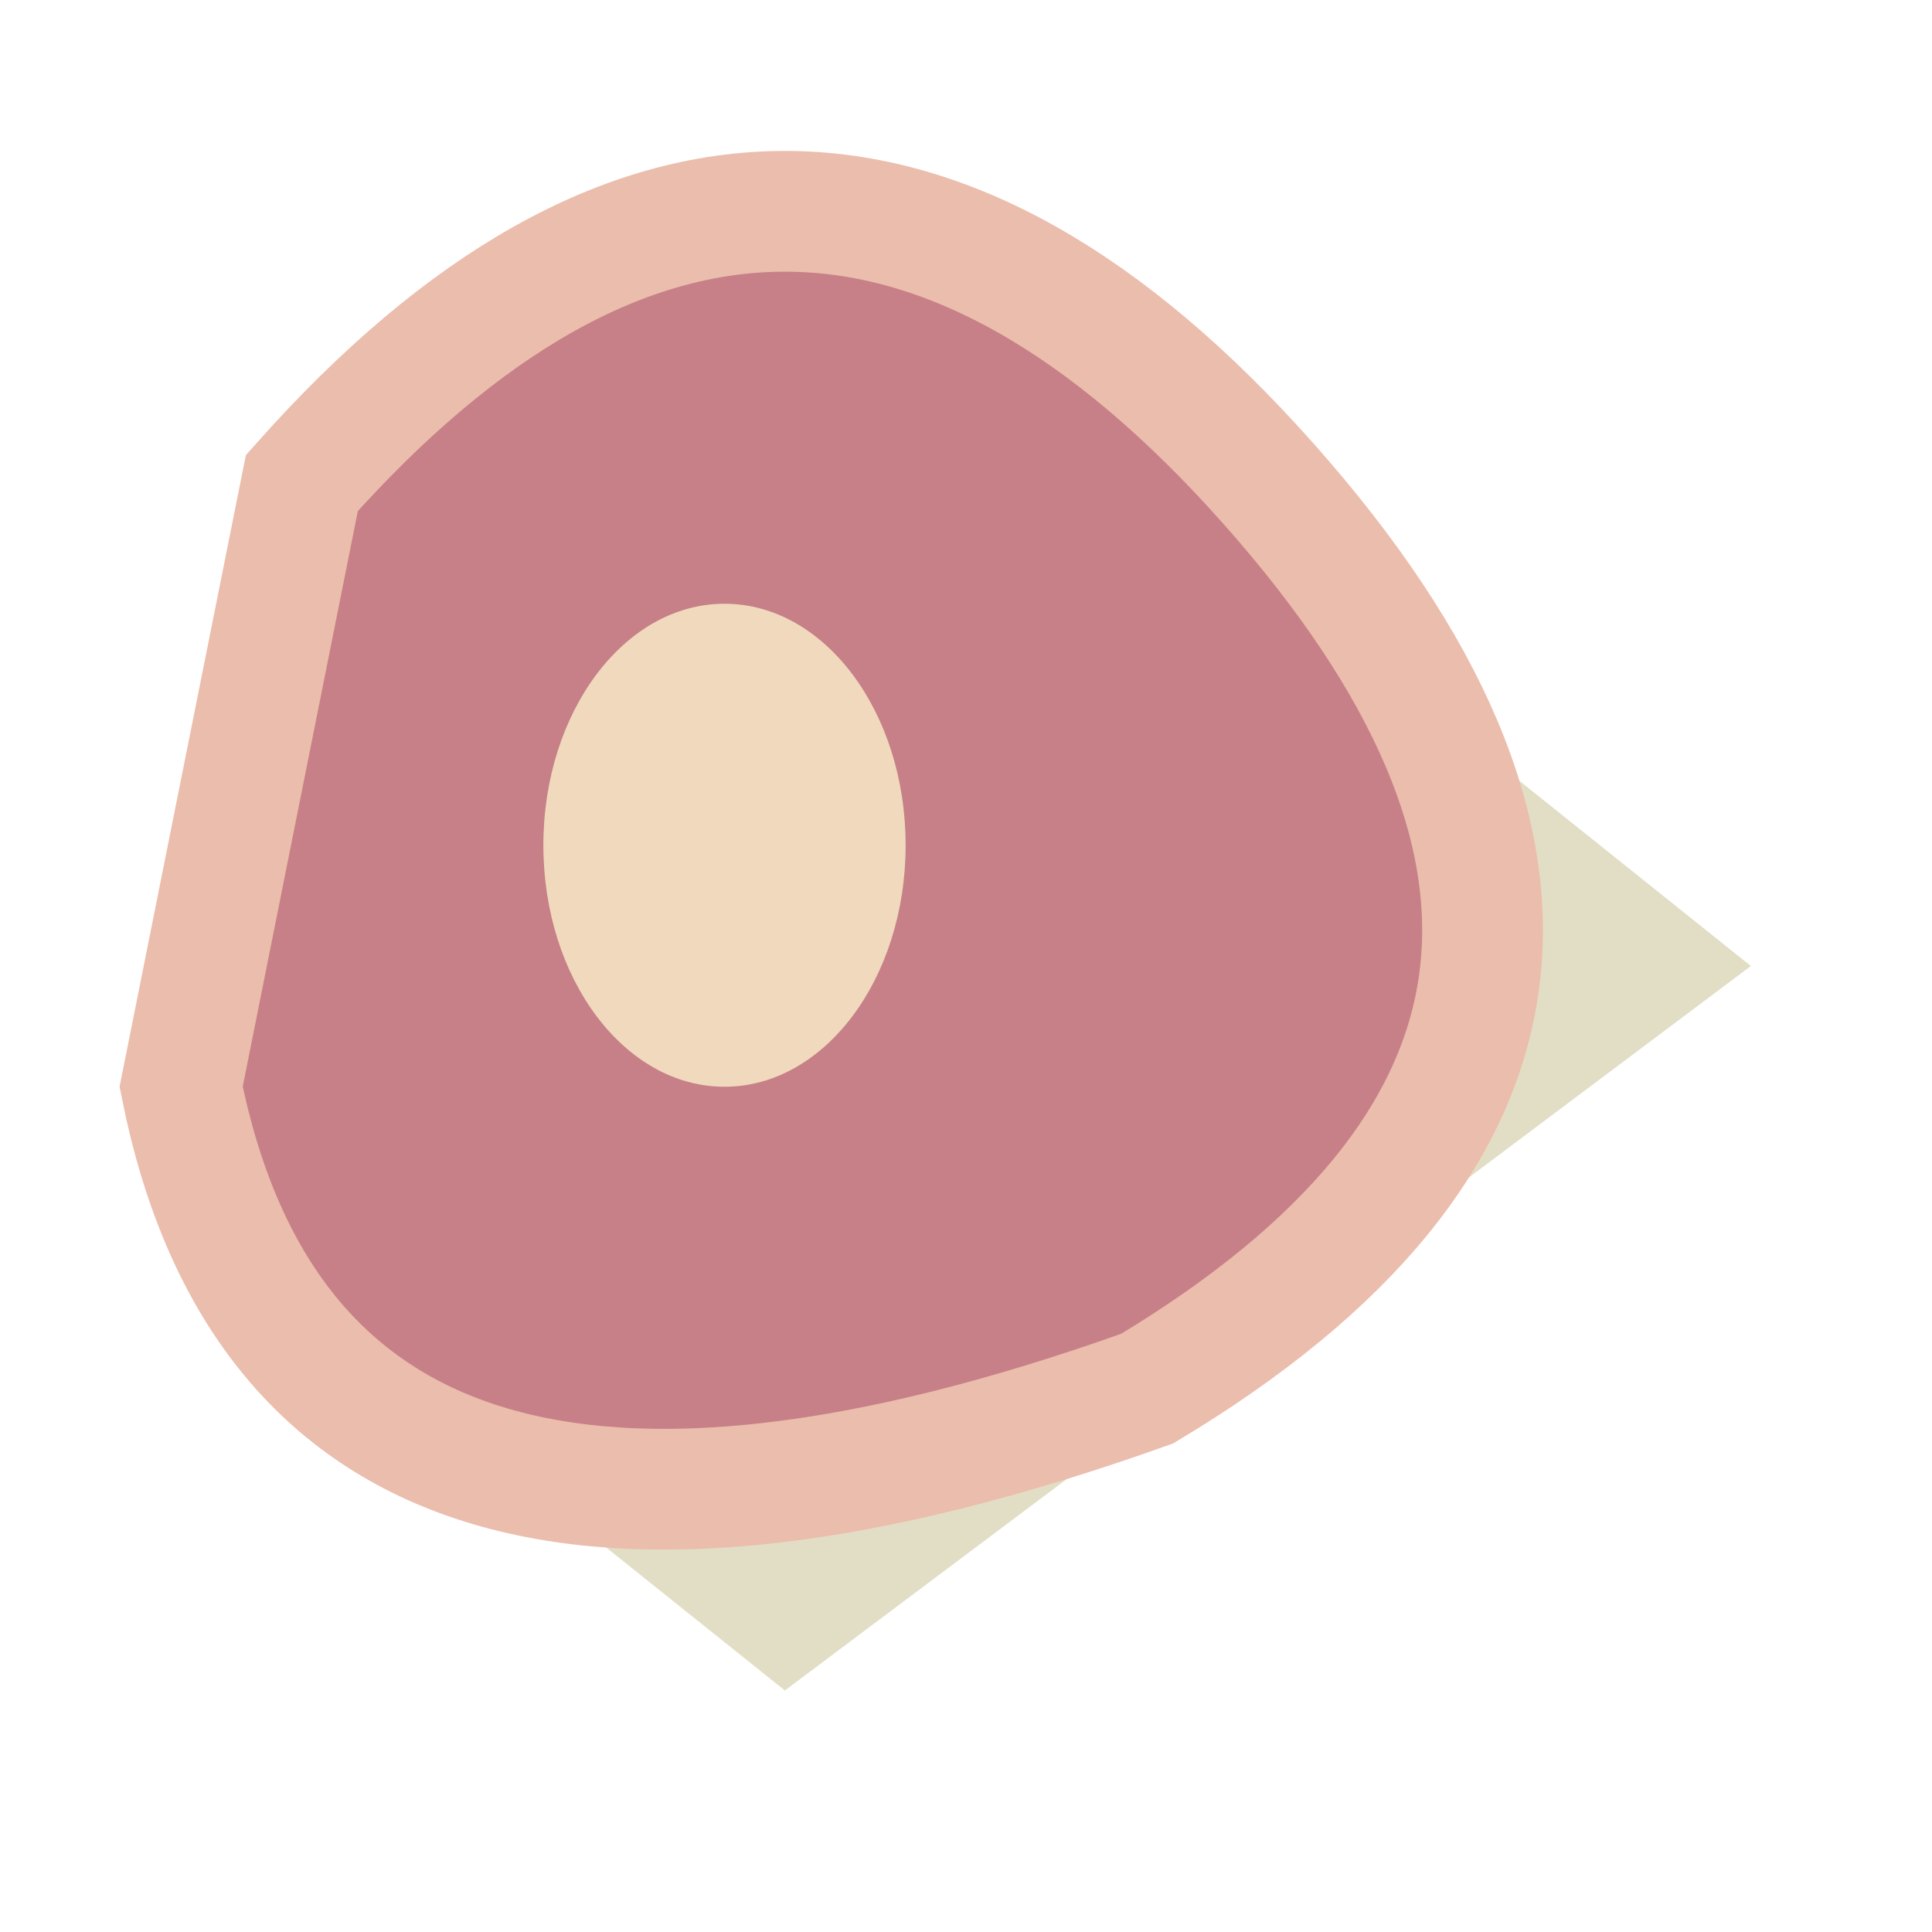
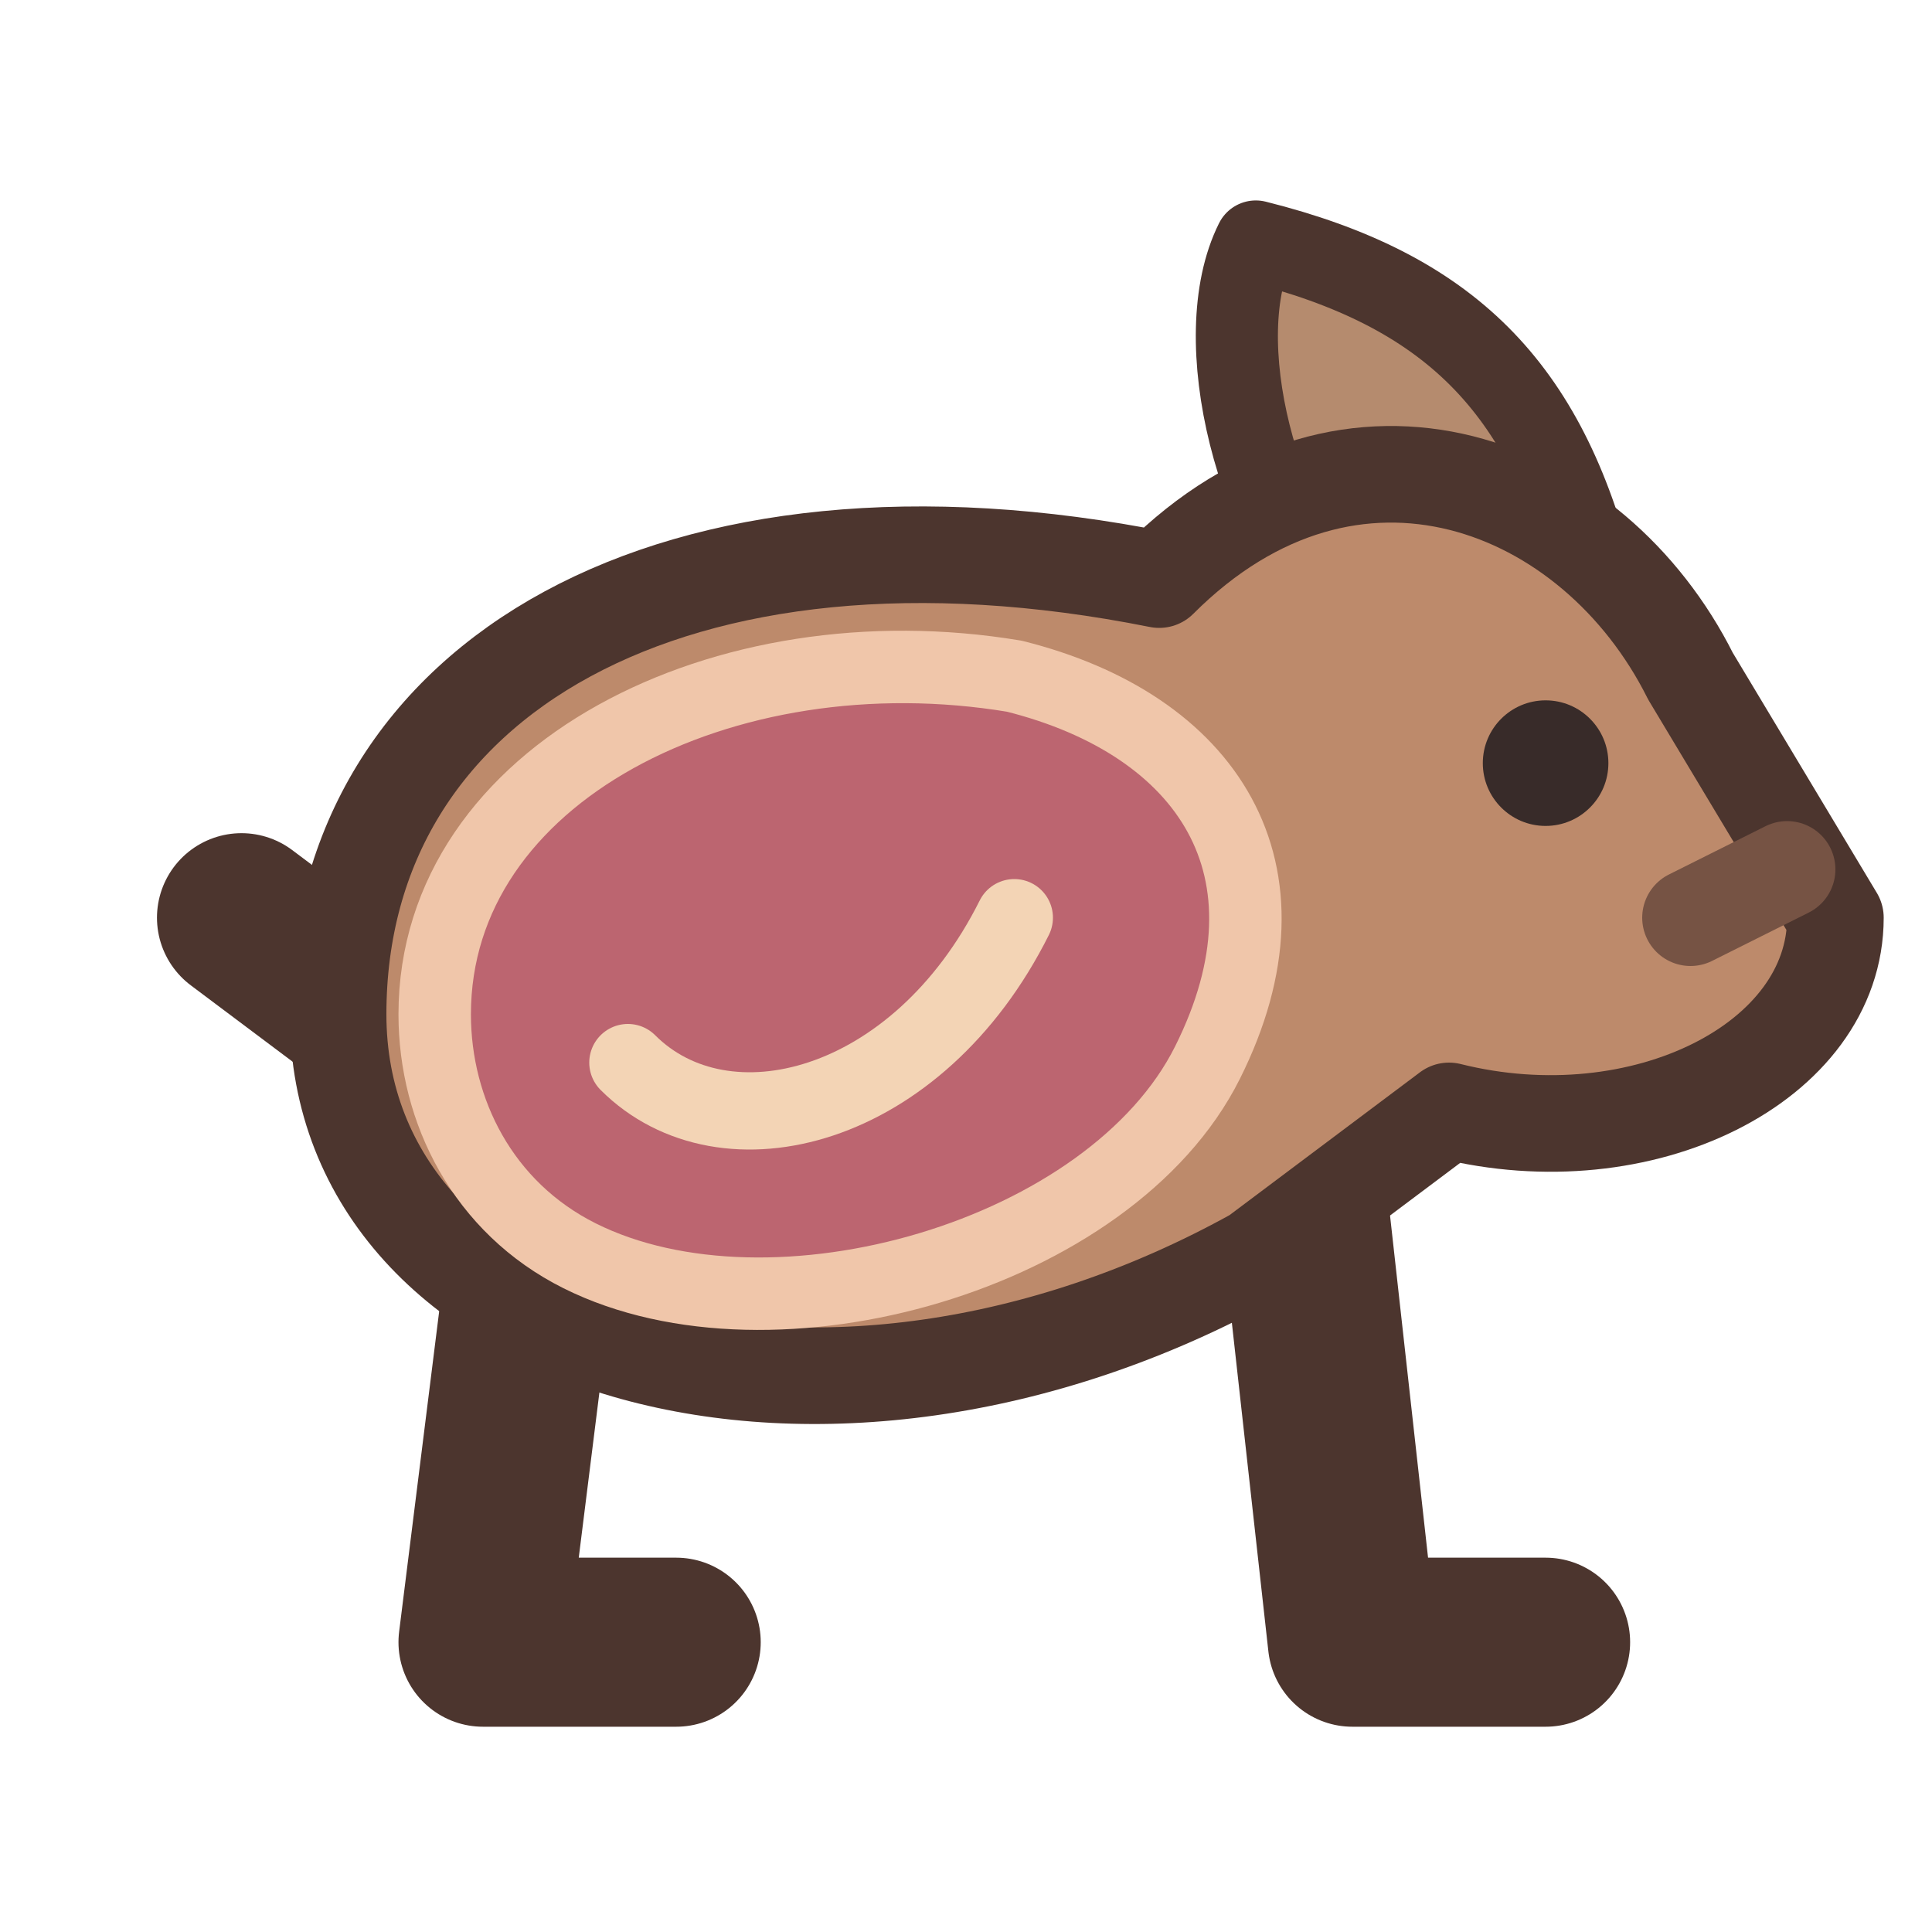
- <svg xmlns="http://www.w3.org/2000/svg" width="32" height="32" viewBox="0 0 32 32">
-   <path d="m8 24 16-12 5 4-16 12z" fill="#e2dec5" />
-   <path d="M5 8q8-9 16 0t-2 15Q5 28 3 18z" fill="#c78087" stroke="#ebbdac" stroke-width="2" />
-   <ellipse cx="12" cy="14" rx="3" ry="4" fill="#f0d9bd" />
+ <svg xmlns="http://www.w3.org/2000/svg" width="40" height="40" viewBox="0 0 40 40" stroke-linecap="round" stroke-linejoin="round">
+   <path d="m9 22-4-3m6 7-1 8h4m13-9 1 9h4" fill="none" stroke="#4c352e" stroke-width="3.5" />
+   <path d="M28 13c-2-2-3-6-2-8 4 1 6 3 7 7" fill="#b58b6e" stroke="#4c352e" stroke-width="1.7" />
+   <path d="M7 21c0-7 7-11 17-9 4-4 9-2 11 2l3 5c0 3-4 5-8 4l-4 3C17 31 7 28 7 21z" fill="#bd8a6b" stroke="#4c352e" stroke-width="2" />
+   <path d="M9 21c0-5 6-8 12-7 4 1 6 4 4 8-2 4-9 6-13 4-2-1-3-3-3-5z" fill="#bc6570" stroke="#f0c6aa" stroke-width="1.5" />
+   <path d="M13 22c2 2 6 1 8-3" fill="none" stroke="#f3d4b5" stroke-width="1.6" />
+   <path d="m35 19 2-1" fill="none" stroke="#765344" stroke-width="2" />
+   <circle cx="32" cy="15.8" r="1.3" fill="#382b29" />
</svg>
